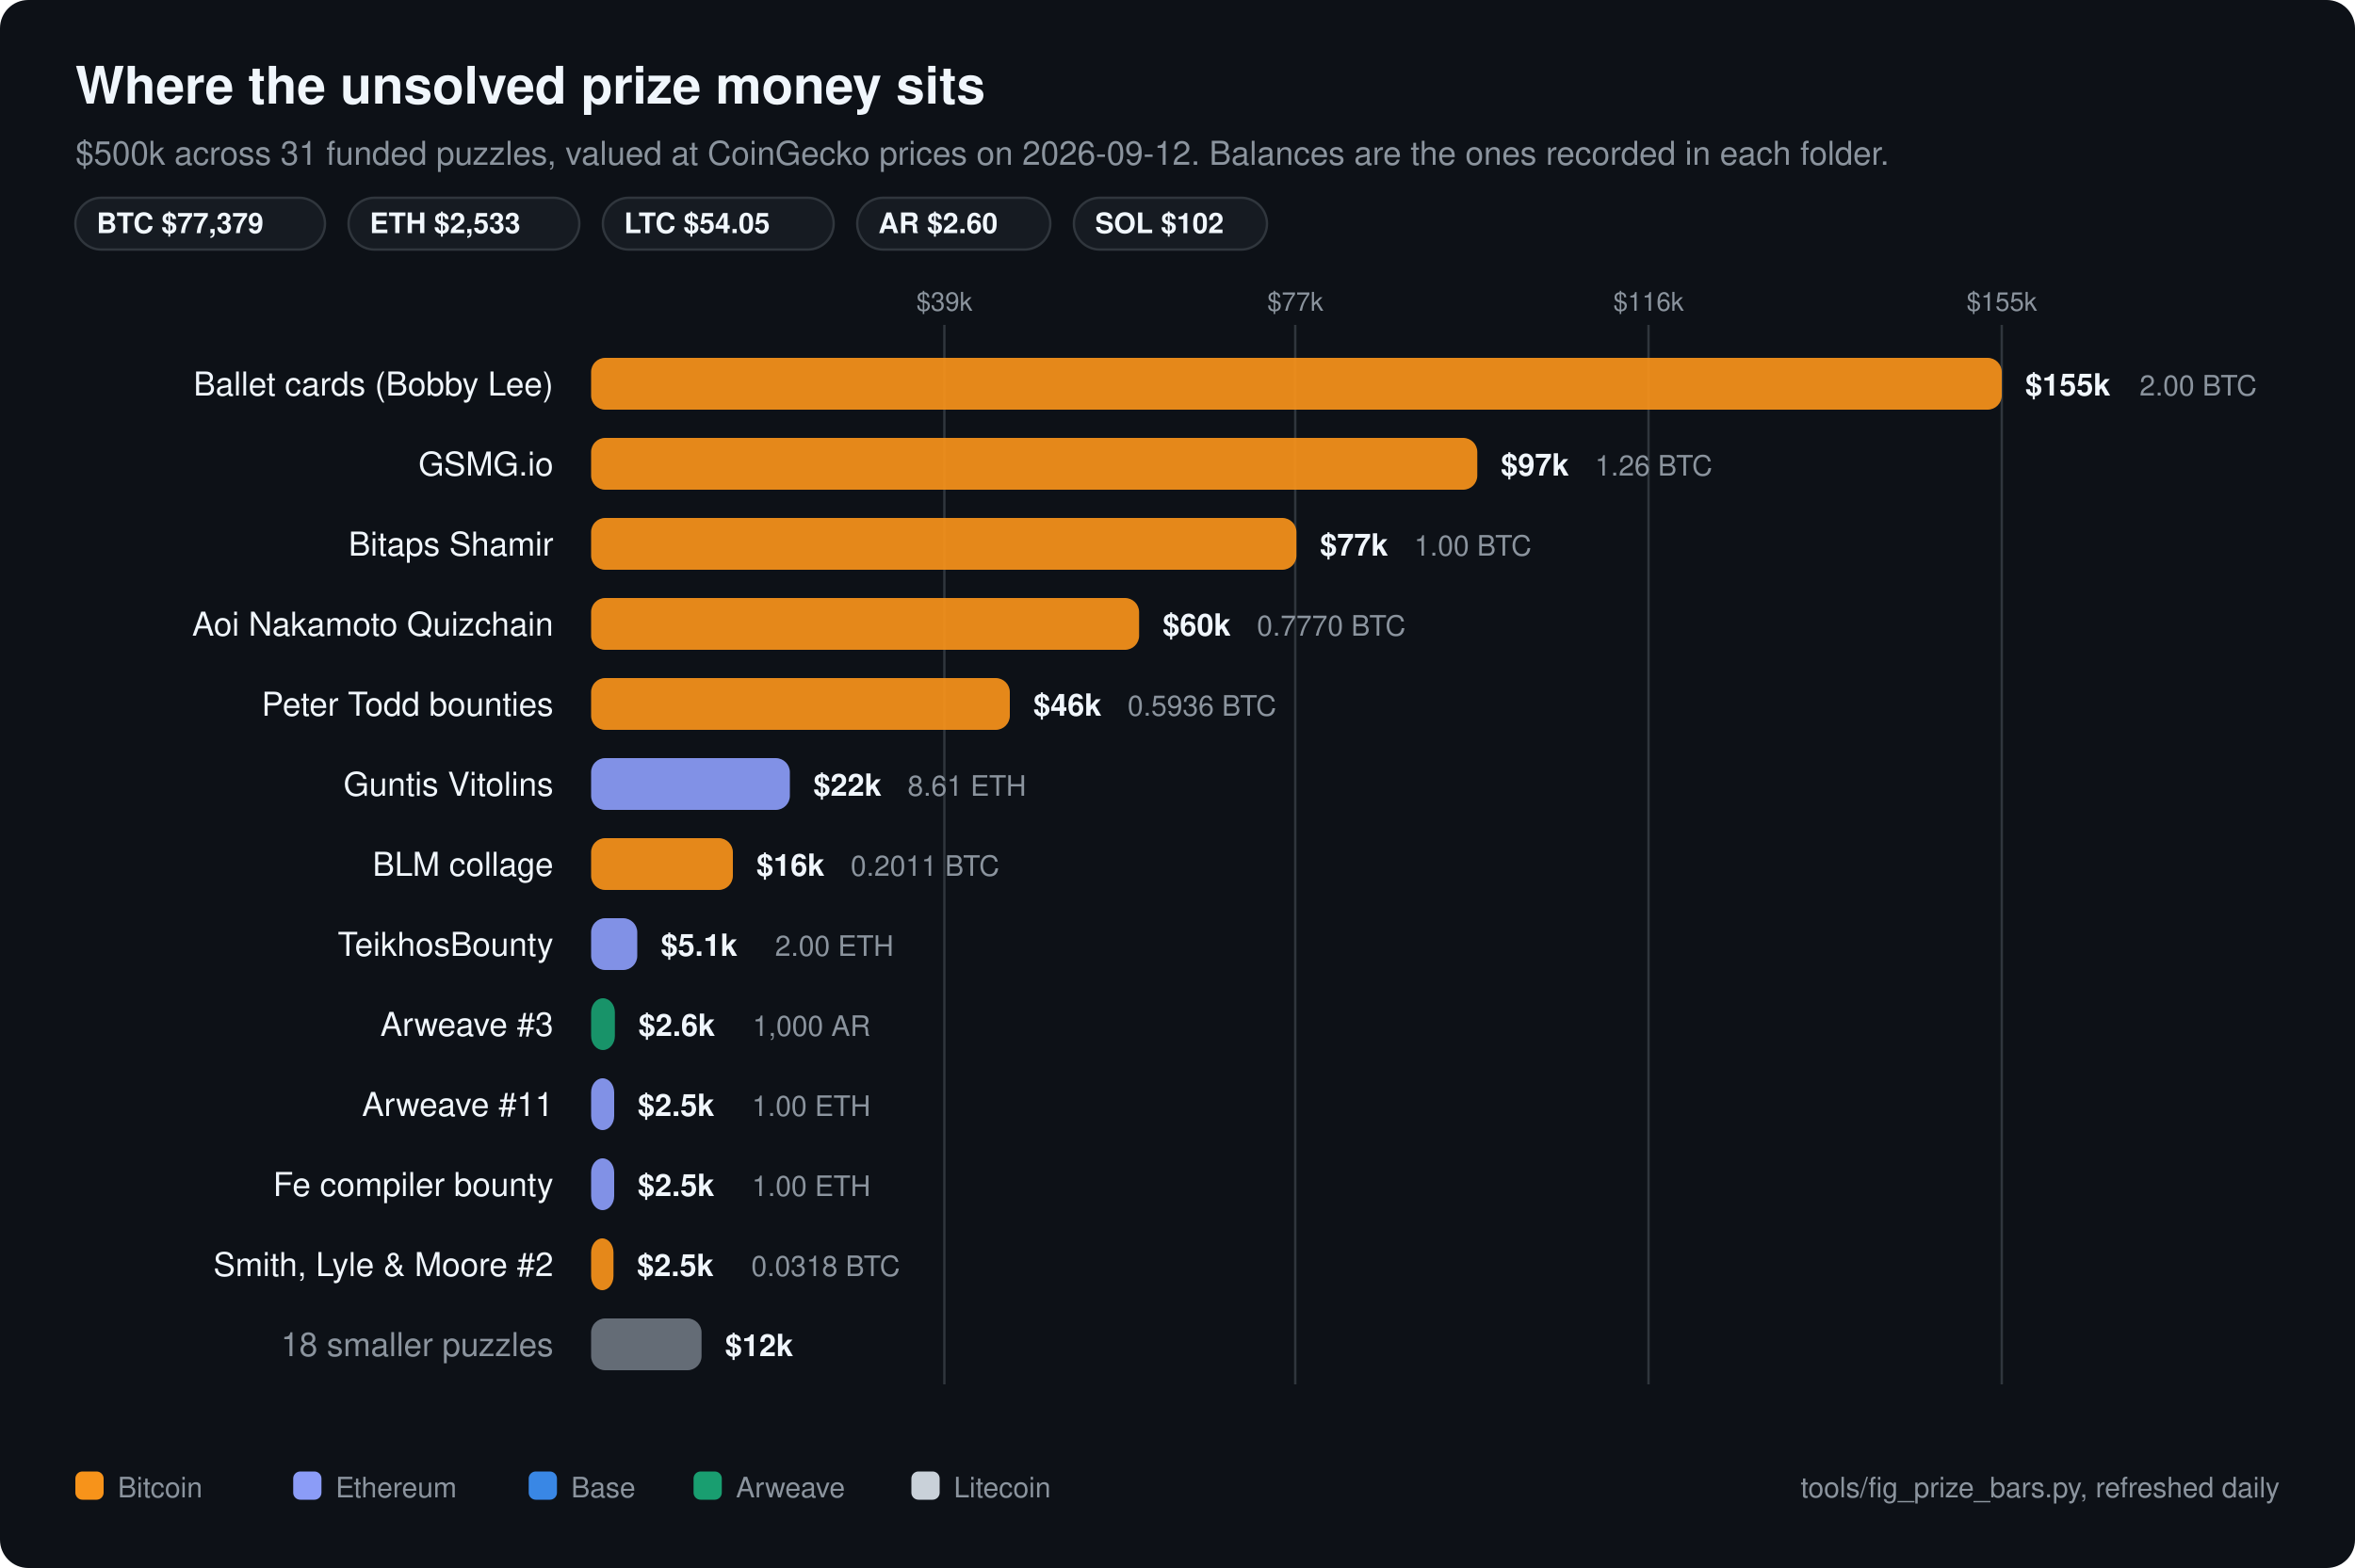
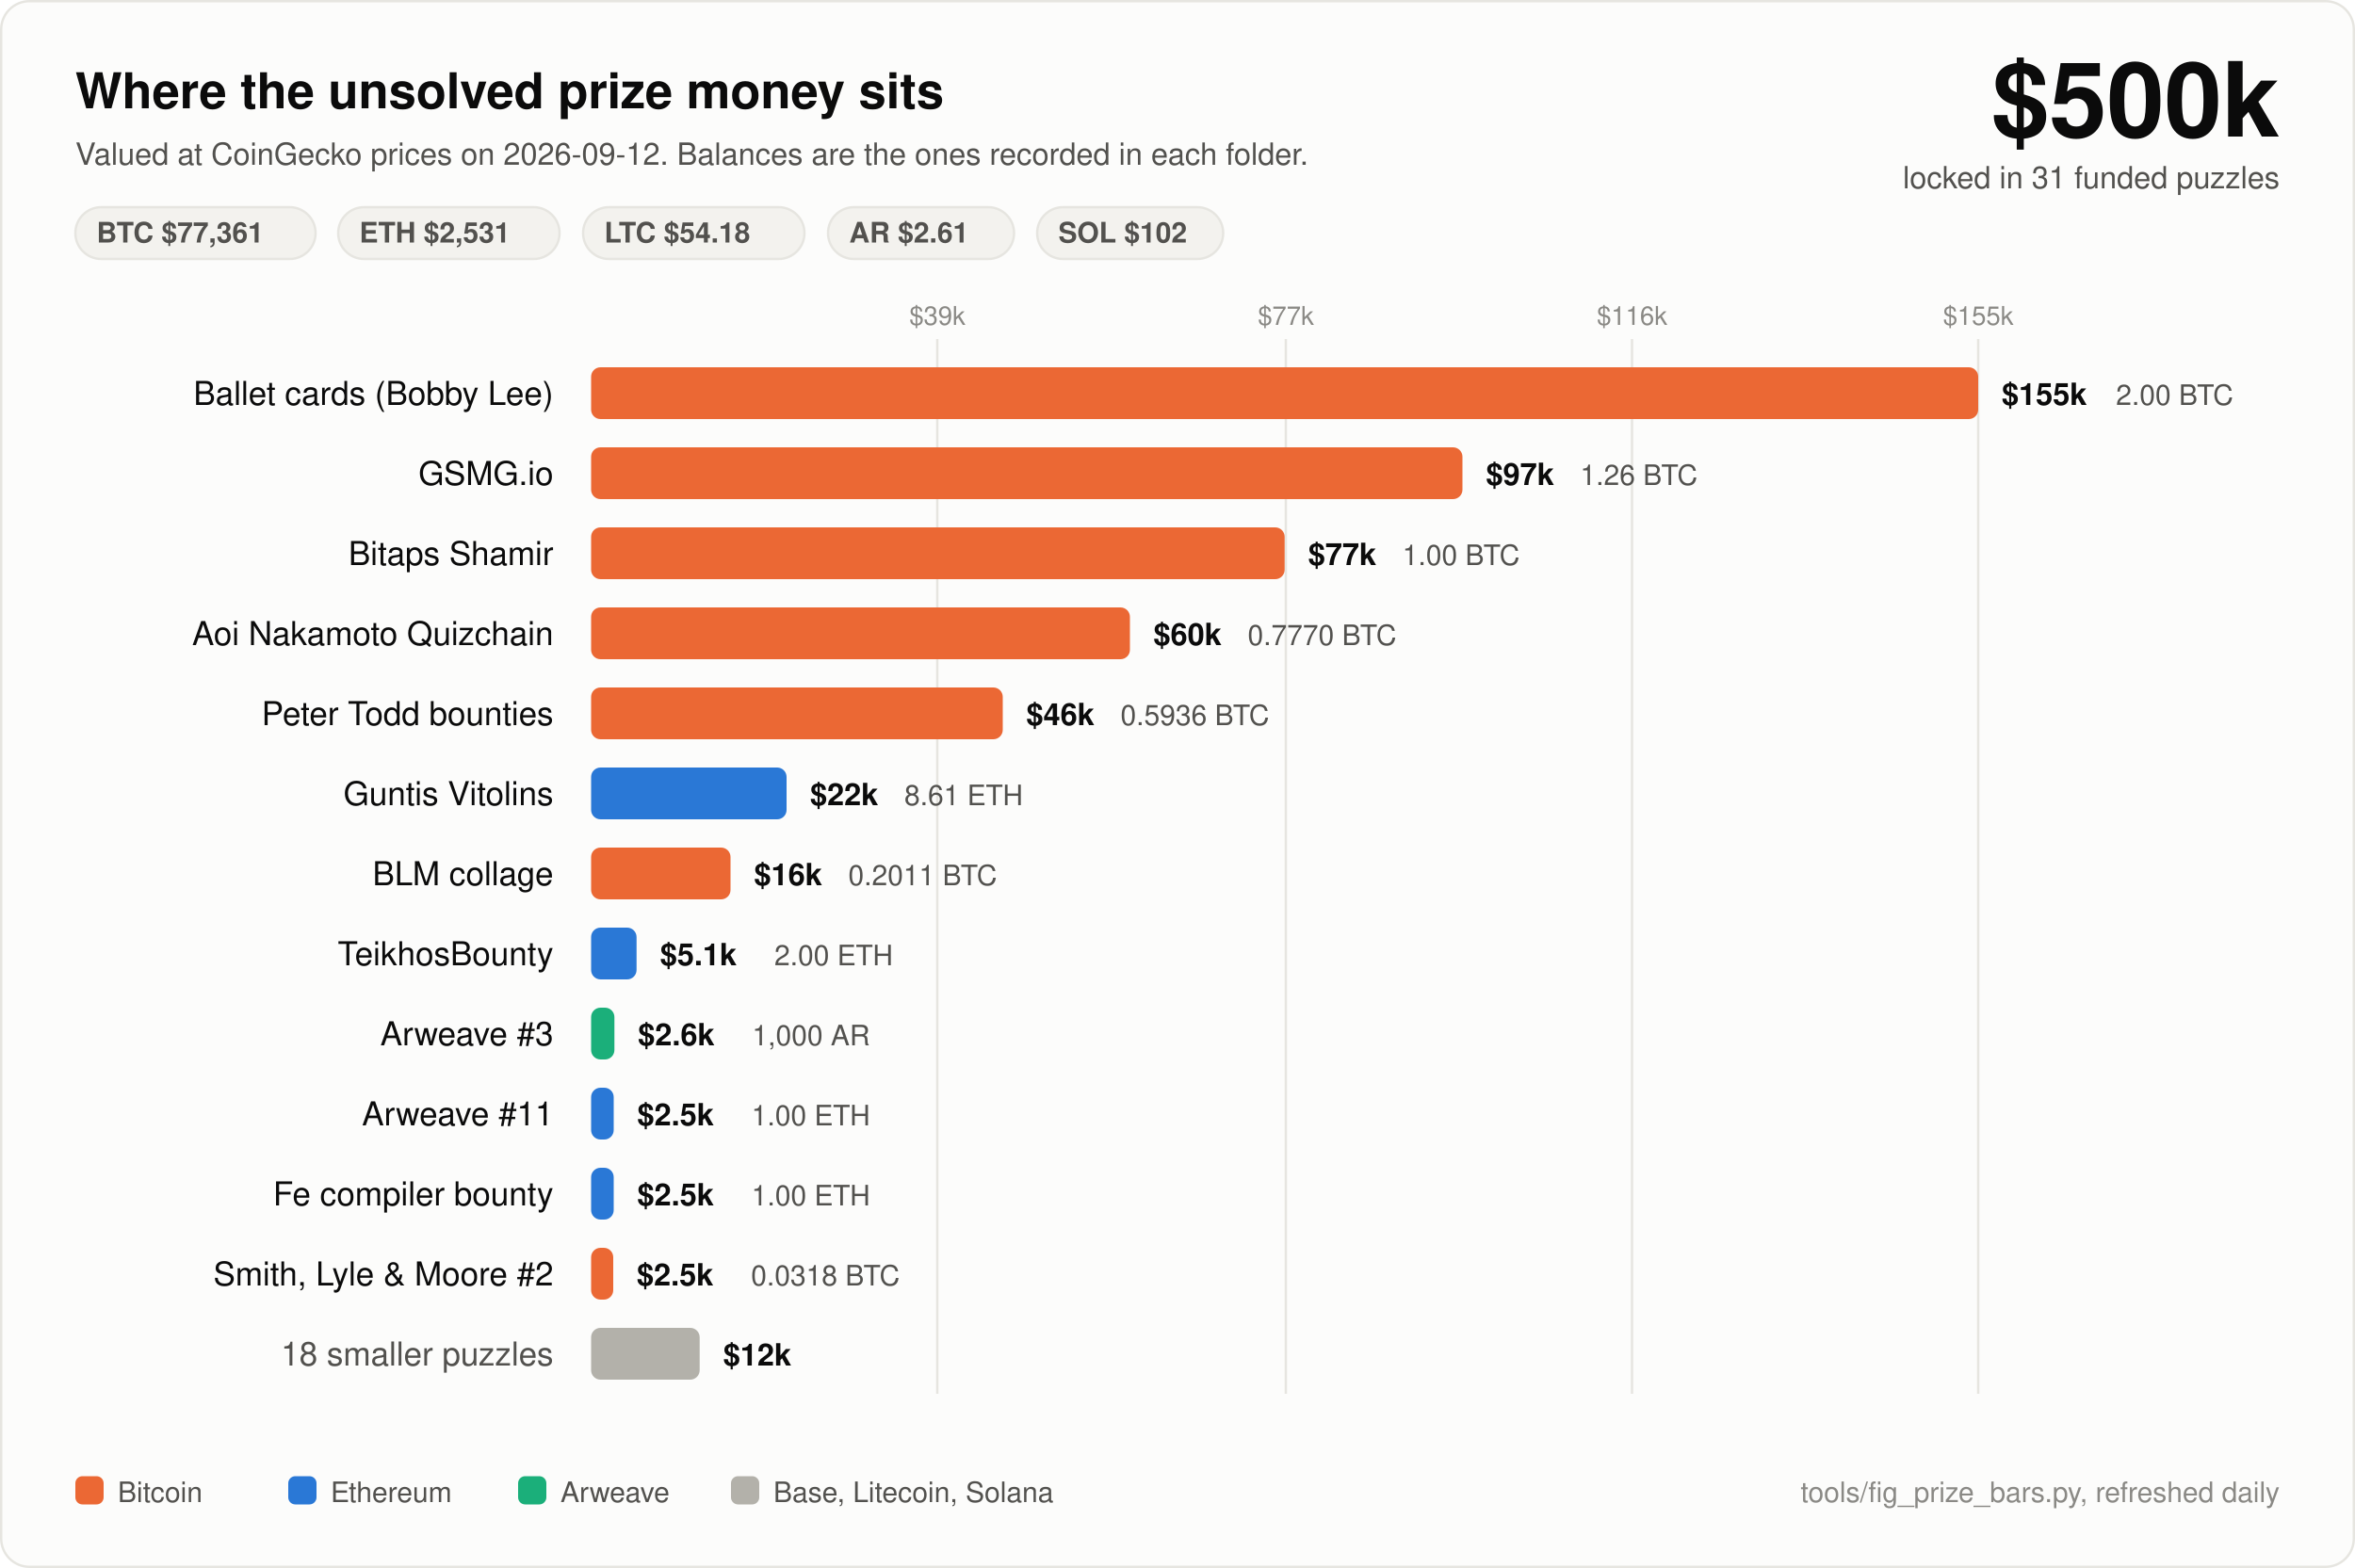
<svg xmlns="http://www.w3.org/2000/svg" width="1000" height="666" viewBox="0 0 1000 666" font-family="ui-sans-serif, -apple-system, Segoe UI, Helvetica, Arial, sans-serif">
-   <rect width="1000" height="666" rx="12" fill="#0d1117" />
-   <text x="32" y="44" fill="#f0f6fc" font-size="22" font-weight="700">Where the unsolved prize money sits</text>
-   <text x="32" y="70" fill="#8b949e" font-size="14">$500k across 31 funded puzzles, valued at CoinGecko prices on 2026-09-12. Balances are the ones recorded in each folder.</text>
-   <rect x="32" y="84" width="106" height="22" rx="11" fill="#161b22" stroke="#30363d" />
-   <text x="41" y="99" fill="#f0f6fc" font-size="12" font-weight="600">BTC $77,379</text>
-   <rect x="148" y="84" width="98" height="22" rx="11" fill="#161b22" stroke="#30363d" />
-   <text x="157" y="99" fill="#f0f6fc" font-size="12" font-weight="600">ETH $2,533</text>
-   <rect x="256" y="84" width="98" height="22" rx="11" fill="#161b22" stroke="#30363d" />
-   <text x="265" y="99" fill="#f0f6fc" font-size="12" font-weight="600">LTC $54.05</text>
-   <rect x="364" y="84" width="82" height="22" rx="11" fill="#161b22" stroke="#30363d" />
-   <text x="373" y="99" fill="#f0f6fc" font-size="12" font-weight="600">AR $2.60</text>
-   <rect x="456" y="84" width="82" height="22" rx="11" fill="#161b22" stroke="#30363d" />
-   <text x="465" y="99" fill="#f0f6fc" font-size="12" font-weight="600">SOL $102</text>
-   <line x1="401" y1="138" x2="401" y2="588" stroke="#30363d" stroke-width="1" />
-   <text x="401" y="132" fill="#8b949e" font-size="11" text-anchor="middle">$39k</text>
-   <line x1="550" y1="138" x2="550" y2="588" stroke="#30363d" stroke-width="1" />
-   <text x="550" y="132" fill="#8b949e" font-size="11" text-anchor="middle">$77k</text>
-   <line x1="700" y1="138" x2="700" y2="588" stroke="#30363d" stroke-width="1" />
-   <text x="700" y="132" fill="#8b949e" font-size="11" text-anchor="middle">$116k</text>
-   <line x1="850" y1="138" x2="850" y2="588" stroke="#30363d" stroke-width="1" />
-   <text x="850" y="132" fill="#8b949e" font-size="11" text-anchor="middle">$155k</text>
-   <text x="235" y="168" fill="#f0f6fc" font-size="14" text-anchor="end">Ballet cards (Bobby Lee)</text>
-   <rect x="251" y="152" width="599.0" height="22" rx="6" fill="#f7931a" opacity="0.92" />
-   <text x="860.0" y="168" fill="#f0f6fc" font-size="13" font-weight="600">$155k</text>
-   <text x="908.5" y="168" fill="#8b949e" font-size="12">2.00 BTC</text>
-   <text x="235" y="202" fill="#f0f6fc" font-size="14" text-anchor="end">GSMG.io</text>
-   <rect x="251" y="186" width="376.3" height="22" rx="6" fill="#f7931a" opacity="0.92" />
-   <text x="637.3" y="202" fill="#f0f6fc" font-size="13" font-weight="600">$97k</text>
-   <text x="677.3" y="202" fill="#8b949e" font-size="12">1.26 BTC</text>
-   <text x="235" y="236" fill="#f0f6fc" font-size="14" text-anchor="end">Bitaps Shamir</text>
-   <rect x="251" y="220" width="299.5" height="22" rx="6" fill="#f7931a" opacity="0.92" />
-   <text x="560.5" y="236" fill="#f0f6fc" font-size="13" font-weight="600">$77k</text>
-   <text x="600.5" y="236" fill="#8b949e" font-size="12">1.00 BTC</text>
-   <text x="235" y="270" fill="#f0f6fc" font-size="14" text-anchor="end">Aoi Nakamoto Quizchain</text>
-   <rect x="251" y="254" width="232.7" height="22" rx="6" fill="#f7931a" opacity="0.92" />
-   <text x="493.7" y="270" fill="#f0f6fc" font-size="13" font-weight="600">$60k</text>
-   <text x="533.7" y="270" fill="#8b949e" font-size="12">0.7770 BTC</text>
-   <text x="235" y="304" fill="#f0f6fc" font-size="14" text-anchor="end">Peter Todd bounties</text>
-   <rect x="251" y="288" width="177.8" height="22" rx="6" fill="#f7931a" opacity="0.92" />
-   <text x="438.8" y="304" fill="#f0f6fc" font-size="13" font-weight="600">$46k</text>
-   <text x="478.8" y="304" fill="#8b949e" font-size="12">0.5936 BTC</text>
-   <text x="235" y="338" fill="#f0f6fc" font-size="14" text-anchor="end">Guntis Vitolins</text>
-   <rect x="251" y="322" width="84.4" height="22" rx="6" fill="#8b9cf7" opacity="0.92" />
-   <text x="345.4" y="338" fill="#f0f6fc" font-size="13" font-weight="600">$22k</text>
-   <text x="385.4" y="338" fill="#8b949e" font-size="12">8.61 ETH</text>
-   <text x="235" y="372" fill="#f0f6fc" font-size="14" text-anchor="end">BLM collage</text>
-   <rect x="251" y="356" width="60.2" height="22" rx="6" fill="#f7931a" opacity="0.92" />
-   <text x="321.2" y="372" fill="#f0f6fc" font-size="13" font-weight="600">$16k</text>
-   <text x="361.2" y="372" fill="#8b949e" font-size="12">0.2011 BTC</text>
-   <text x="235" y="406" fill="#f0f6fc" font-size="14" text-anchor="end">TeikhosBounty</text>
-   <rect x="251" y="390" width="19.6" height="22" rx="6" fill="#8b9cf7" opacity="0.92" />
-   <text x="280.6" y="406" fill="#f0f6fc" font-size="13" font-weight="600">$5.1k</text>
-   <text x="329.1" y="406" fill="#8b949e" font-size="12">2.00 ETH</text>
-   <text x="235" y="440" fill="#f0f6fc" font-size="14" text-anchor="end">Arweave #3</text>
-   <rect x="251" y="424" width="10.1" height="22" rx="6" fill="#199e70" opacity="0.92" />
-   <text x="271.1" y="440" fill="#f0f6fc" font-size="13" font-weight="600">$2.6k</text>
-   <text x="319.6" y="440" fill="#8b949e" font-size="12">1,000 AR</text>
-   <text x="235" y="474" fill="#f0f6fc" font-size="14" text-anchor="end">Arweave #11</text>
-   <rect x="251" y="458" width="9.8" height="22" rx="6" fill="#8b9cf7" opacity="0.92" />
-   <text x="270.8" y="474" fill="#f0f6fc" font-size="13" font-weight="600">$2.5k</text>
-   <text x="319.3" y="474" fill="#8b949e" font-size="12">1.00 ETH</text>
-   <text x="235" y="508" fill="#f0f6fc" font-size="14" text-anchor="end">Fe compiler bounty</text>
-   <rect x="251" y="492" width="9.8" height="22" rx="6" fill="#8b9cf7" opacity="0.92" />
-   <text x="270.8" y="508" fill="#f0f6fc" font-size="13" font-weight="600">$2.5k</text>
-   <text x="319.3" y="508" fill="#8b949e" font-size="12">1.00 ETH</text>
-   <text x="235" y="542" fill="#f0f6fc" font-size="14" text-anchor="end">Smith, Lyle &amp; Moore #2</text>
-   <rect x="251" y="526" width="9.5" height="22" rx="6" fill="#f7931a" opacity="0.92" />
-   <text x="270.5" y="542" fill="#f0f6fc" font-size="13" font-weight="600">$2.5k</text>
-   <text x="319.0" y="542" fill="#8b949e" font-size="12">0.0318 BTC</text>
-   <text x="235" y="576" fill="#8b949e" font-size="14" text-anchor="end">18 smaller puzzles</text>
-   <rect x="251" y="560" width="46.9" height="22" rx="6" fill="#6e7681" opacity="0.9" />
-   <text x="307.9" y="576" fill="#f0f6fc" font-size="13" font-weight="600">$12k</text>
-   <rect x="32" y="625" width="12" height="12" rx="3" fill="#f7931a" />
-   <text x="50" y="636" fill="#8b949e" font-size="12">Bitcoin</text>
-   <rect x="124.5" y="625" width="12" height="12" rx="3" fill="#8b9cf7" />
-   <text x="142.5" y="636" fill="#8b949e" font-size="12">Ethereum</text>
-   <rect x="224.5" y="625" width="12" height="12" rx="3" fill="#3987e5" />
-   <text x="242.5" y="636" fill="#8b949e" font-size="12">Base</text>
-   <rect x="294.5" y="625" width="12" height="12" rx="3" fill="#199e70" />
-   <text x="312.5" y="636" fill="#8b949e" font-size="12">Arweave</text>
-   <rect x="387.0" y="625" width="12" height="12" rx="3" fill="#c9d1d9" />
-   <text x="405.0" y="636" fill="#8b949e" font-size="12">Litecoin</text>
-   <text x="968" y="636" fill="#8b949e" font-size="12" text-anchor="end">tools/fig_prize_bars.py, refreshed daily</text>
+   <rect x="0.5" y="0.5" width="999" height="665" rx="12" fill="#fcfcfb" stroke="#e6e5e0" />
+   <text x="32" y="46" fill="#0b0b0b" font-size="21" font-weight="700">Where the unsolved prize money sits</text>
+   <text x="32" y="70" fill="#52514e" font-size="13">Valued at CoinGecko prices on 2026-09-12. Balances are the ones recorded in each folder.</text>
+   <text x="968" y="58" fill="#0b0b0b" font-size="44" font-weight="700" text-anchor="end">$500k</text>
+   <text x="968" y="80" fill="#52514e" font-size="13" text-anchor="end">locked in 31 funded puzzles</text>
+   <rect x="32" y="88" width="102" height="22" rx="11" fill="#f3f2ee" stroke="#e6e5e0" />
+   <text x="41" y="103" fill="#52514e" font-size="12" font-weight="600">BTC $77,361</text>
+   <rect x="143.6" y="88" width="94" height="22" rx="11" fill="#f3f2ee" stroke="#e6e5e0" />
+   <text x="152.6" y="103" fill="#52514e" font-size="12" font-weight="600">ETH $2,531</text>
+   <rect x="247.6" y="88" width="94" height="22" rx="11" fill="#f3f2ee" stroke="#e6e5e0" />
+   <text x="256.6" y="103" fill="#52514e" font-size="12" font-weight="600">LTC $54.18</text>
+   <rect x="351.6" y="88" width="79" height="22" rx="11" fill="#f3f2ee" stroke="#e6e5e0" />
+   <text x="360.6" y="103" fill="#52514e" font-size="12" font-weight="600">AR $2.61</text>
+   <rect x="440.4" y="88" width="79" height="22" rx="11" fill="#f3f2ee" stroke="#e6e5e0" />
+   <text x="449.4" y="103" fill="#52514e" font-size="12" font-weight="600">SOL $102</text>
+   <line x1="398" y1="144" x2="398" y2="592" stroke="#e6e5e0" stroke-width="1" />
+   <text x="398" y="138" fill="#8a8985" font-size="11" text-anchor="middle">$39k</text>
+   <line x1="546" y1="144" x2="546" y2="592" stroke="#e6e5e0" stroke-width="1" />
+   <text x="546" y="138" fill="#8a8985" font-size="11" text-anchor="middle">$77k</text>
+   <line x1="693" y1="144" x2="693" y2="592" stroke="#e6e5e0" stroke-width="1" />
+   <text x="693" y="138" fill="#8a8985" font-size="11" text-anchor="middle">$116k</text>
+   <line x1="840" y1="144" x2="840" y2="592" stroke="#e6e5e0" stroke-width="1" />
+   <text x="840" y="138" fill="#8a8985" font-size="11" text-anchor="middle">$155k</text>
+   <text x="235" y="172" fill="#0b0b0b" font-size="14" text-anchor="end">Ballet cards (Bobby Lee)</text>
+   <rect x="251" y="156" width="589.0" height="22" rx="4" fill="#eb6834" />
+   <text x="850.0" y="172" fill="#0b0b0b" font-size="13" font-weight="600">$155k</text>
+   <text x="898.5" y="172" fill="#52514e" font-size="12">2.00 BTC</text>
+   <text x="235" y="206" fill="#0b0b0b" font-size="14" text-anchor="end">GSMG.io</text>
+   <rect x="251" y="190" width="370.0" height="22" rx="4" fill="#eb6834" />
+   <text x="631.0" y="206" fill="#0b0b0b" font-size="13" font-weight="600">$97k</text>
+   <text x="671.0" y="206" fill="#52514e" font-size="12">1.26 BTC</text>
+   <text x="235" y="240" fill="#0b0b0b" font-size="14" text-anchor="end">Bitaps Shamir</text>
+   <rect x="251" y="224" width="294.5" height="22" rx="4" fill="#eb6834" />
+   <text x="555.5" y="240" fill="#0b0b0b" font-size="13" font-weight="600">$77k</text>
+   <text x="595.5" y="240" fill="#52514e" font-size="12">1.00 BTC</text>
+   <text x="235" y="274" fill="#0b0b0b" font-size="14" text-anchor="end">Aoi Nakamoto Quizchain</text>
+   <rect x="251" y="258" width="228.8" height="22" rx="4" fill="#eb6834" />
+   <text x="489.8" y="274" fill="#0b0b0b" font-size="13" font-weight="600">$60k</text>
+   <text x="529.8" y="274" fill="#52514e" font-size="12">0.7770 BTC</text>
+   <text x="235" y="308" fill="#0b0b0b" font-size="14" text-anchor="end">Peter Todd bounties</text>
+   <rect x="251" y="292" width="174.8" height="22" rx="4" fill="#eb6834" />
+   <text x="435.8" y="308" fill="#0b0b0b" font-size="13" font-weight="600">$46k</text>
+   <text x="475.8" y="308" fill="#52514e" font-size="12">0.5936 BTC</text>
+   <text x="235" y="342" fill="#0b0b0b" font-size="14" text-anchor="end">Guntis Vitolins</text>
+   <rect x="251" y="326" width="83.0" height="22" rx="4" fill="#2a78d6" />
+   <text x="344.0" y="342" fill="#0b0b0b" font-size="13" font-weight="600">$22k</text>
+   <text x="384.0" y="342" fill="#52514e" font-size="12">8.61 ETH</text>
+   <text x="235" y="376" fill="#0b0b0b" font-size="14" text-anchor="end">BLM collage</text>
+   <rect x="251" y="360" width="59.2" height="22" rx="4" fill="#eb6834" />
+   <text x="320.2" y="376" fill="#0b0b0b" font-size="13" font-weight="600">$16k</text>
+   <text x="360.2" y="376" fill="#52514e" font-size="12">0.2011 BTC</text>
+   <text x="235" y="410" fill="#0b0b0b" font-size="14" text-anchor="end">TeikhosBounty</text>
+   <rect x="251" y="394" width="19.3" height="22" rx="4" fill="#2a78d6" />
+   <text x="280.3" y="410" fill="#0b0b0b" font-size="13" font-weight="600">$5.1k</text>
+   <text x="328.8" y="410" fill="#52514e" font-size="12">2.00 ETH</text>
+   <text x="235" y="444" fill="#0b0b0b" font-size="14" text-anchor="end">Arweave #3</text>
+   <rect x="251" y="428" width="9.9" height="22" rx="4" fill="#1baf7a" />
+   <text x="270.9" y="444" fill="#0b0b0b" font-size="13" font-weight="600">$2.6k</text>
+   <text x="319.4" y="444" fill="#52514e" font-size="12">1,000 AR</text>
+   <text x="235" y="478" fill="#0b0b0b" font-size="14" text-anchor="end">Arweave #11</text>
+   <rect x="251" y="462" width="9.6" height="22" rx="4" fill="#2a78d6" />
+   <text x="270.6" y="478" fill="#0b0b0b" font-size="13" font-weight="600">$2.5k</text>
+   <text x="319.1" y="478" fill="#52514e" font-size="12">1.00 ETH</text>
+   <text x="235" y="512" fill="#0b0b0b" font-size="14" text-anchor="end">Fe compiler bounty</text>
+   <rect x="251" y="496" width="9.6" height="22" rx="4" fill="#2a78d6" />
+   <text x="270.6" y="512" fill="#0b0b0b" font-size="13" font-weight="600">$2.5k</text>
+   <text x="319.1" y="512" fill="#52514e" font-size="12">1.00 ETH</text>
+   <text x="235" y="546" fill="#0b0b0b" font-size="14" text-anchor="end">Smith, Lyle &amp; Moore #2</text>
+   <rect x="251" y="530" width="9.4" height="22" rx="4" fill="#eb6834" />
+   <text x="270.4" y="546" fill="#0b0b0b" font-size="13" font-weight="600">$2.5k</text>
+   <text x="318.9" y="546" fill="#52514e" font-size="12">0.0318 BTC</text>
+   <text x="235" y="580" fill="#52514e" font-size="14" text-anchor="end">18 smaller puzzles</text>
+   <rect x="251" y="564" width="46.1" height="22" rx="4" fill="#b3b1aa" />
+   <text x="307.1" y="580" fill="#0b0b0b" font-size="13" font-weight="600">$12k</text>
+   <rect x="32" y="627" width="12" height="12" rx="3" fill="#eb6834" />
+   <text x="50" y="638" fill="#52514e" font-size="12">Bitcoin</text>
+   <rect x="122.4" y="627" width="12" height="12" rx="3" fill="#2a78d6" />
+   <text x="140.4" y="638" fill="#52514e" font-size="12">Ethereum</text>
+   <rect x="220.0" y="627" width="12" height="12" rx="3" fill="#1baf7a" />
+   <text x="238.0" y="638" fill="#52514e" font-size="12">Arweave</text>
+   <rect x="310.4" y="627" width="12" height="12" rx="3" fill="#b3b1aa" />
+   <text x="328.4" y="638" fill="#52514e" font-size="12">Base, Litecoin, Solana</text>
+   <text x="968" y="638" fill="#8a8985" font-size="12" text-anchor="end">tools/fig_prize_bars.py, refreshed daily</text>
</svg>
